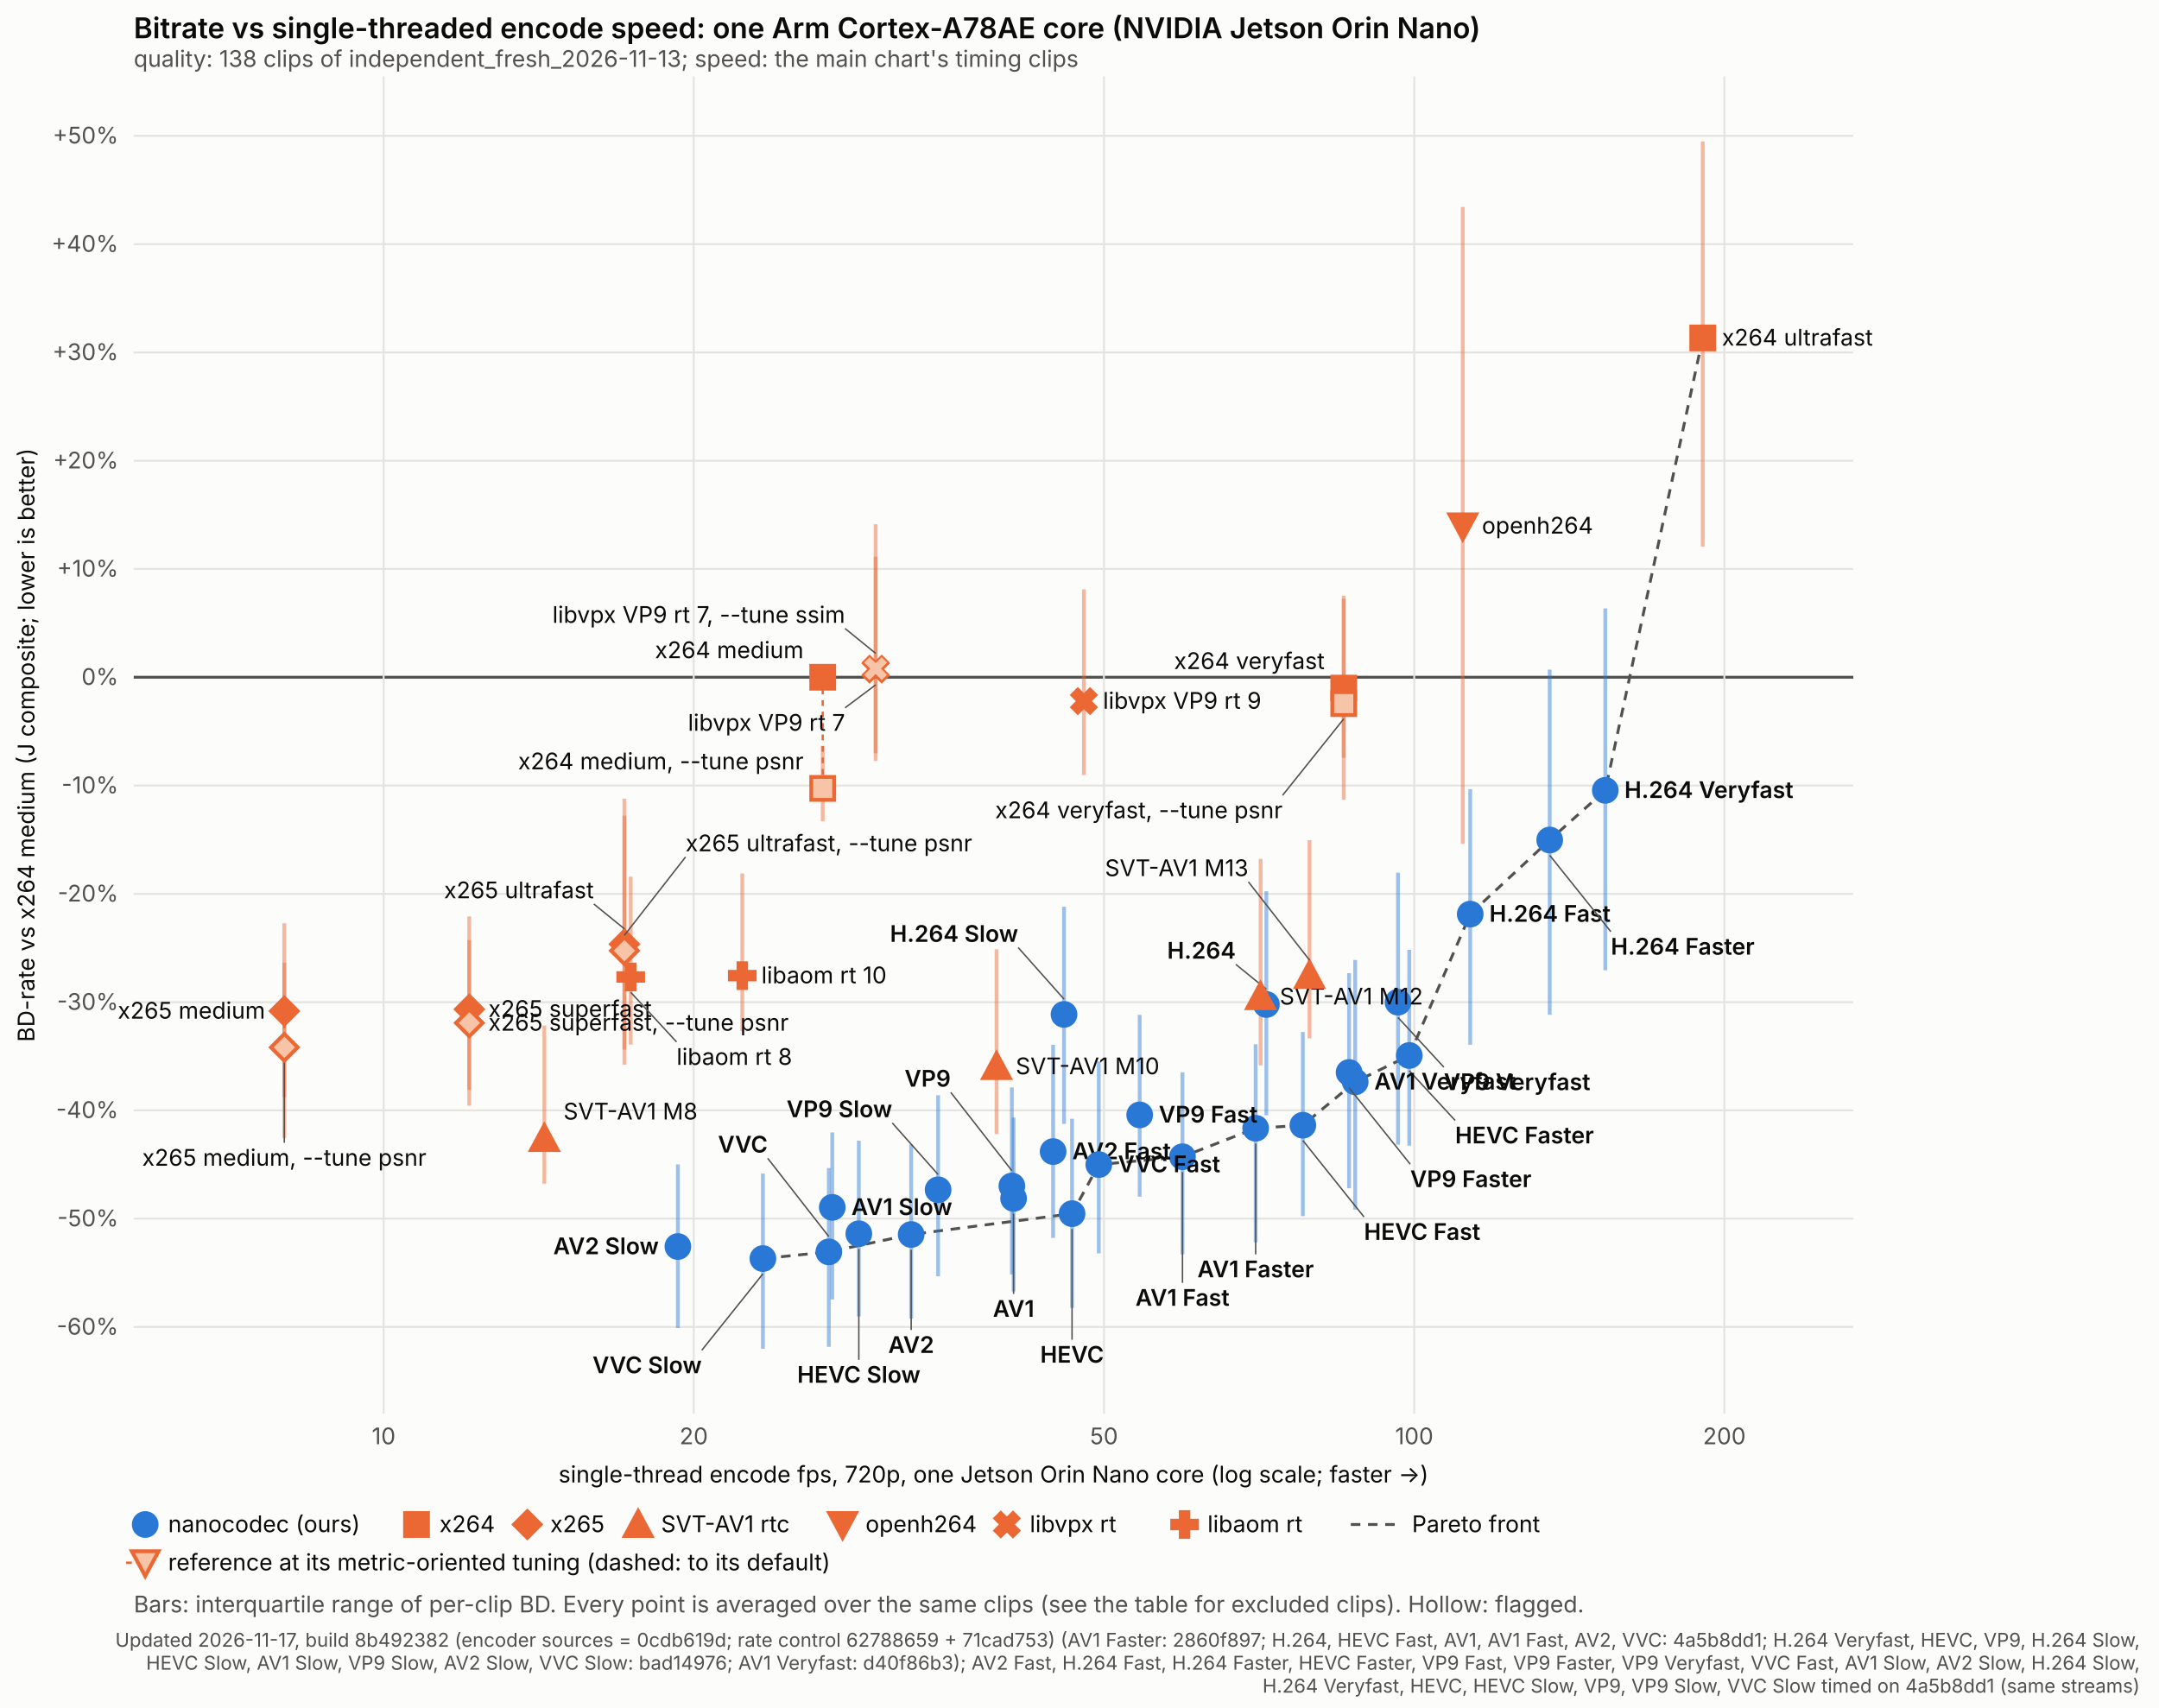
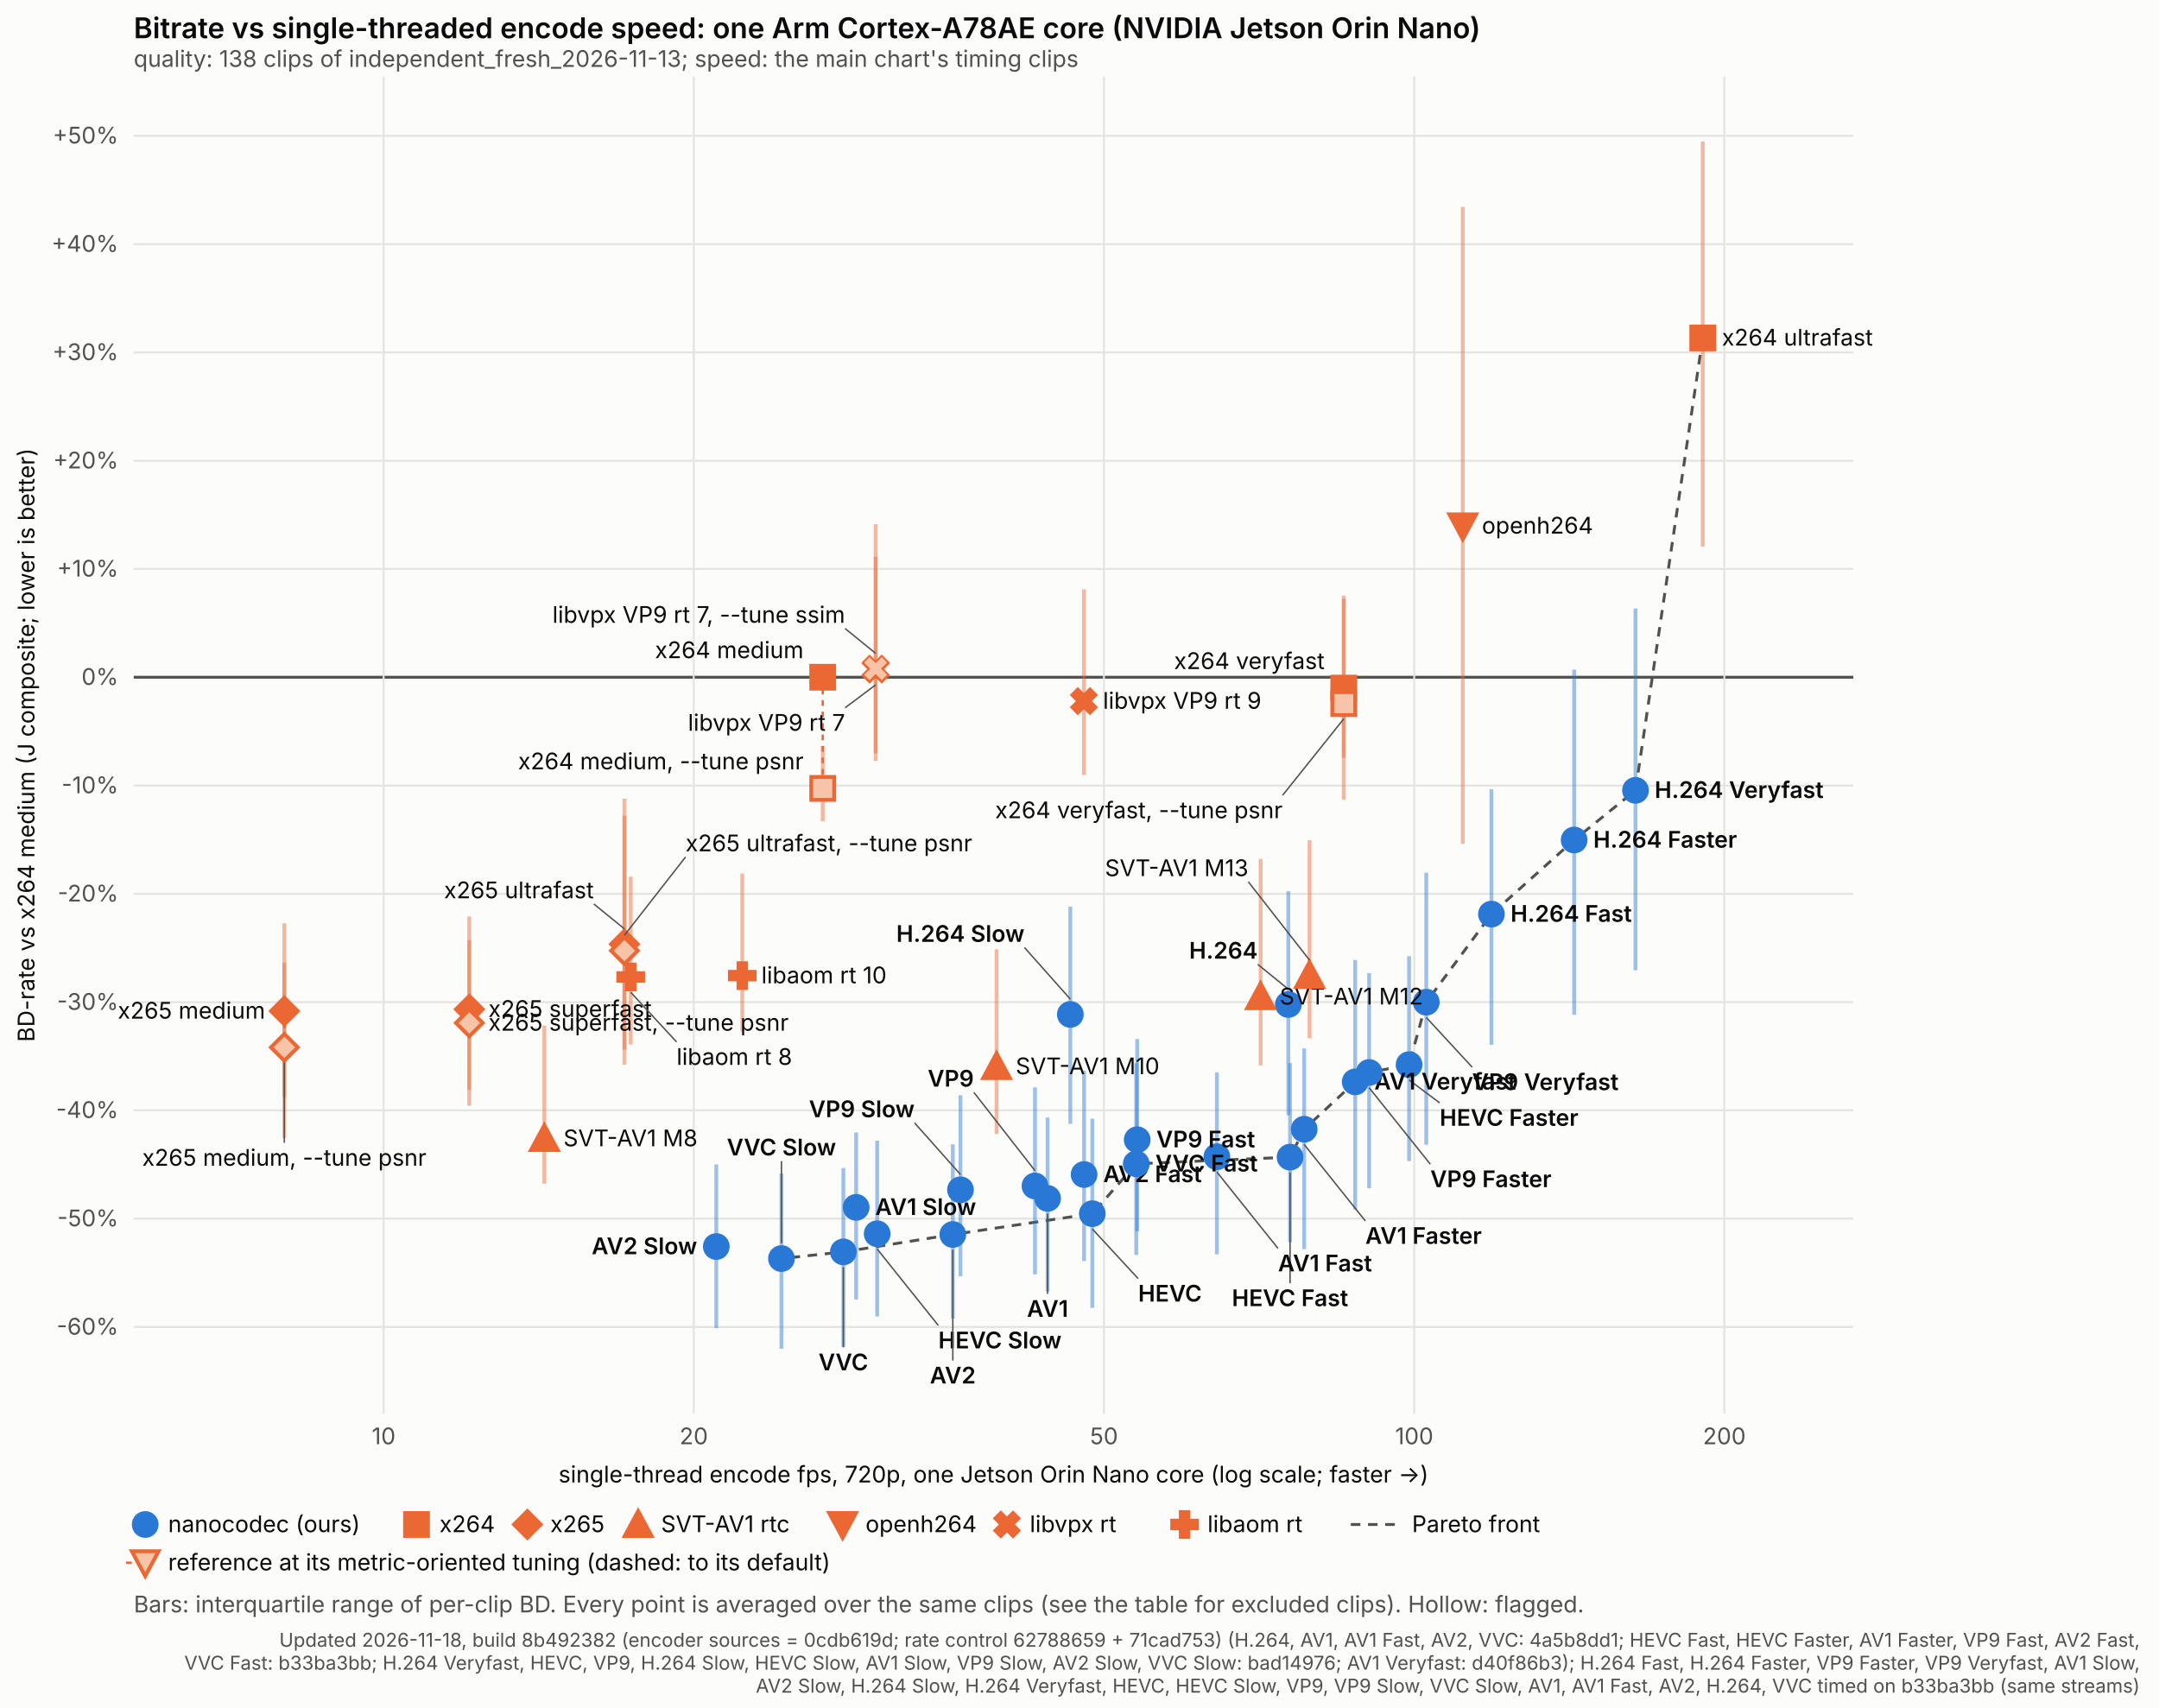
<svg xmlns="http://www.w3.org/2000/svg" viewBox="0 0 1130 894" width="1130" height="894" font-family="system-ui, -apple-system, Segoe UI, sans-serif" font-size="12">
  <rect width="1130" height="894" fill="#fcfcfb" />
  <text x="70" y="20" font-size="15" font-weight="600" fill="#0b0b0b">Bitrate vs single-threaded encode speed: one Arm Cortex-A78AE core (NVIDIA Jetson Orin Nano)</text>
  <text x="70" y="35" fill="#52514e">quality: 138 clips of independent_fresh_2026-11-13; speed: the main chart's timing clips</text>
  <line x1="70" x2="970" y1="694.6" y2="694.6" stroke="#e4e3df" stroke-width="1" />
  <text x="62" y="698.6" text-anchor="end" fill="#52514e">-60%</text>
  <line x1="70" x2="970" y1="637.9" y2="637.9" stroke="#e4e3df" stroke-width="1" />
  <text x="62" y="641.9" text-anchor="end" fill="#52514e">-50%</text>
  <line x1="70" x2="970" y1="581.2" y2="581.2" stroke="#e4e3df" stroke-width="1" />
  <text x="62" y="585.2" text-anchor="end" fill="#52514e">-40%</text>
  <line x1="70" x2="970" y1="524.6" y2="524.6" stroke="#e4e3df" stroke-width="1" />
  <text x="62" y="528.6" text-anchor="end" fill="#52514e">-30%</text>
  <line x1="70" x2="970" y1="467.9" y2="467.9" stroke="#e4e3df" stroke-width="1" />
  <text x="62" y="471.9" text-anchor="end" fill="#52514e">-20%</text>
  <line x1="70" x2="970" y1="411.2" y2="411.2" stroke="#e4e3df" stroke-width="1" />
  <text x="62" y="415.2" text-anchor="end" fill="#52514e">-10%</text>
  <line x1="70" x2="970" y1="354.5" y2="354.5" stroke="#52514e" stroke-width="1.5" />
  <text x="62" y="358.5" text-anchor="end" fill="#52514e">0%</text>
  <line x1="70" x2="970" y1="297.8" y2="297.8" stroke="#e4e3df" stroke-width="1" />
  <text x="62" y="301.8" text-anchor="end" fill="#52514e">+10%</text>
  <line x1="70" x2="970" y1="241.2" y2="241.2" stroke="#e4e3df" stroke-width="1" />
  <text x="62" y="245.2" text-anchor="end" fill="#52514e">+20%</text>
  <line x1="70" x2="970" y1="184.5" y2="184.5" stroke="#e4e3df" stroke-width="1" />
  <text x="62" y="188.5" text-anchor="end" fill="#52514e">+30%</text>
  <line x1="70" x2="970" y1="127.8" y2="127.8" stroke="#e4e3df" stroke-width="1" />
  <text x="62" y="131.8" text-anchor="end" fill="#52514e">+40%</text>
  <line x1="70" x2="970" y1="71.1" y2="71.1" stroke="#e4e3df" stroke-width="1" />
  <text x="62" y="75.1" text-anchor="end" fill="#52514e">+50%</text>
  <line x1="200.8" x2="200.8" y1="40" y2="740" stroke="#e4e3df" />
  <text x="200.8" y="756" text-anchor="middle" fill="#52514e">10</text>
  <line x1="363.1" x2="363.1" y1="40" y2="740" stroke="#e4e3df" />
  <text x="363.1" y="756" text-anchor="middle" fill="#52514e">20</text>
  <line x1="577.8" x2="577.8" y1="40" y2="740" stroke="#e4e3df" />
  <text x="577.8" y="756" text-anchor="middle" fill="#52514e">50</text>
  <line x1="740.2" x2="740.2" y1="40" y2="740" stroke="#e4e3df" />
  <text x="740.2" y="756" text-anchor="middle" fill="#52514e">100</text>
  <line x1="902.5" x2="902.5" y1="40" y2="740" stroke="#e4e3df" />
  <text x="902.5" y="756" text-anchor="middle" fill="#52514e">200</text>
  <text x="520.0" y="776" text-anchor="middle" fill="#0b0b0b">single-thread encode fps, 720p, one Jetson Orin Nano core (log scale; faster →)</text>
  <text transform="translate(18,390.0) rotate(-90)" text-anchor="middle" fill="#0b0b0b">BD-rate vs x264 medium (J composite; lower is better)</text>
-   <polyline points="891.2,176.9 840.2,413.7 811.1,439.7 769.5,478.5 737.6,552.5 709.3,566.3 681.9,589.0 657.2,590.6 618.9,605.5 575.1,609.6 561.1,635.3 476.9,646.2 433.8,655.3 399.3,658.8" fill="none" stroke="#52514e" stroke-width="1.5" stroke-dasharray="5 4" />
+   <polyline points="891.2,176.9 856.0,413.7 823.9,439.7 780.6,478.5 746.5,524.6 737.5,557.3 716.6,561.4 709.3,566.3 682.6,591.1 675.2,605.7 594.7,609.2 571.7,635.3 498.7,646.2 441.4,655.3 409.0,658.8" fill="none" stroke="#52514e" stroke-width="1.5" stroke-dasharray="5 4" />
  <line x1="703.3" y1="360.2" x2="703.3" y2="368.3" stroke="#eb6834" stroke-width="1.2" stroke-dasharray="3 3" />
  <line x1="430.6" y1="354.5" x2="430.6" y2="412.7" stroke="#eb6834" stroke-width="1.2" stroke-dasharray="3 3" />
  <line x1="326.8" y1="494.2" x2="326.8" y2="497.6" stroke="#eb6834" stroke-width="1.2" stroke-dasharray="3 3" />
  <line x1="245.6" y1="528.3" x2="245.6" y2="535.5" stroke="#eb6834" stroke-width="1.2" stroke-dasharray="3 3" />
  <line x1="148.8" y1="529.2" x2="148.8" y2="548.2" stroke="#eb6834" stroke-width="1.2" stroke-dasharray="3 3" />
  <line x1="458.3" y1="350.5" x2="458.3" y2="350.0" stroke="#eb6834" stroke-width="1.2" stroke-dasharray="3 3" />
  <line x1="430.6" x2="430.6" y1="354.5" y2="354.5" stroke="#eb6834" stroke-opacity="0.45" stroke-width="2" />
-   <line x1="556.9" x2="556.9" y1="588.3" y2="474.6" stroke="#2a78d6" stroke-opacity="0.45" stroke-width="2" />
-   <line x1="662.8" x2="662.8" y1="583.8" y2="466.5" stroke="#2a78d6" stroke-opacity="0.45" stroke-width="2" />
-   <line x1="769.5" x2="769.5" y1="546.9" y2="413.1" stroke="#2a78d6" stroke-opacity="0.45" stroke-width="2" />
-   <line x1="811.1" x2="811.1" y1="531.2" y2="350.5" stroke="#2a78d6" stroke-opacity="0.45" stroke-width="2" />
-   <line x1="840.2" x2="840.2" y1="507.9" y2="318.5" stroke="#2a78d6" stroke-opacity="0.45" stroke-width="2" />
-   <line x1="449.5" x2="449.5" y1="689.1" y2="597.1" stroke="#2a78d6" stroke-opacity="0.45" stroke-width="2" />
-   <line x1="561.1" x2="561.1" y1="684.6" y2="585.6" stroke="#2a78d6" stroke-opacity="0.45" stroke-width="2" />
-   <line x1="681.9" x2="681.9" y1="636.6" y2="540.2" stroke="#2a78d6" stroke-opacity="0.45" stroke-width="2" />
-   <line x1="737.6" x2="737.6" y1="599.7" y2="497.2" stroke="#2a78d6" stroke-opacity="0.45" stroke-width="2" />
-   <line x1="435.6" x2="435.6" y1="680.2" y2="592.8" stroke="#2a78d6" stroke-opacity="0.45" stroke-width="2" />
-   <line x1="530.5" x2="530.5" y1="676.0" y2="585.0" stroke="#2a78d6" stroke-opacity="0.45" stroke-width="2" />
-   <line x1="618.9" x2="618.9" y1="656.6" y2="561.3" stroke="#2a78d6" stroke-opacity="0.45" stroke-width="2" />
-   <line x1="657.2" x2="657.2" y1="650.3" y2="546.6" stroke="#2a78d6" stroke-opacity="0.45" stroke-width="2" />
+   <line x1="560.2" x2="560.2" y1="588.3" y2="474.6" stroke="#2a78d6" stroke-opacity="0.45" stroke-width="2" />
+   <line x1="674.3" x2="674.3" y1="583.8" y2="466.5" stroke="#2a78d6" stroke-opacity="0.45" stroke-width="2" />
+   <line x1="780.6" x2="780.6" y1="546.9" y2="413.1" stroke="#2a78d6" stroke-opacity="0.45" stroke-width="2" />
+   <line x1="823.9" x2="823.9" y1="531.2" y2="350.5" stroke="#2a78d6" stroke-opacity="0.45" stroke-width="2" />
+   <line x1="856.0" x2="856.0" y1="507.9" y2="318.5" stroke="#2a78d6" stroke-opacity="0.45" stroke-width="2" />
+   <line x1="459.1" x2="459.1" y1="689.1" y2="597.1" stroke="#2a78d6" stroke-opacity="0.45" stroke-width="2" />
+   <line x1="571.7" x2="571.7" y1="684.6" y2="585.6" stroke="#2a78d6" stroke-opacity="0.45" stroke-width="2" />
+   <line x1="675.2" x2="675.2" y1="650.2" y2="556.5" stroke="#2a78d6" stroke-opacity="0.45" stroke-width="2" />
+   <line x1="737.5" x2="737.5" y1="607.8" y2="500.5" stroke="#2a78d6" stroke-opacity="0.45" stroke-width="2" />
+   <line x1="448.1" x2="448.1" y1="680.2" y2="592.8" stroke="#2a78d6" stroke-opacity="0.45" stroke-width="2" />
+   <line x1="548.3" x2="548.3" y1="676.0" y2="585.0" stroke="#2a78d6" stroke-opacity="0.45" stroke-width="2" />
+   <line x1="636.9" x2="636.9" y1="656.6" y2="561.3" stroke="#2a78d6" stroke-opacity="0.45" stroke-width="2" />
+   <line x1="682.6" x2="682.6" y1="653.9" y2="548.8" stroke="#2a78d6" stroke-opacity="0.45" stroke-width="2" />
  <line x1="709.3" x2="709.3" y1="633.2" y2="502.5" stroke="#2a78d6" stroke-opacity="0.45" stroke-width="2" />
-   <line x1="491.0" x2="491.0" y1="668.1" y2="573.3" stroke="#2a78d6" stroke-opacity="0.45" stroke-width="2" />
-   <line x1="529.6" x2="529.6" y1="667.1" y2="569.2" stroke="#2a78d6" stroke-opacity="0.45" stroke-width="2" />
-   <line x1="596.5" x2="596.5" y1="626.4" y2="531.2" stroke="#2a78d6" stroke-opacity="0.45" stroke-width="2" />
-   <line x1="706.1" x2="706.1" y1="622.0" y2="509.4" stroke="#2a78d6" stroke-opacity="0.45" stroke-width="2" />
-   <line x1="731.7" x2="731.7" y1="599.2" y2="456.8" stroke="#2a78d6" stroke-opacity="0.45" stroke-width="2" />
-   <line x1="354.8" x2="354.8" y1="695.2" y2="609.5" stroke="#2a78d6" stroke-opacity="0.45" stroke-width="2" />
-   <line x1="476.9" x2="476.9" y1="690.2" y2="599.0" stroke="#2a78d6" stroke-opacity="0.45" stroke-width="2" />
-   <line x1="551.2" x2="551.2" y1="648.0" y2="546.9" stroke="#2a78d6" stroke-opacity="0.45" stroke-width="2" />
-   <line x1="399.3" x2="399.3" y1="706.0" y2="614.3" stroke="#2a78d6" stroke-opacity="0.45" stroke-width="2" />
-   <line x1="433.8" x2="433.8" y1="705.0" y2="611.4" stroke="#2a78d6" stroke-opacity="0.45" stroke-width="2" />
-   <line x1="575.1" x2="575.1" y1="656.1" y2="555.6" stroke="#2a78d6" stroke-opacity="0.45" stroke-width="2" />
+   <line x1="502.7" x2="502.7" y1="668.1" y2="573.3" stroke="#2a78d6" stroke-opacity="0.45" stroke-width="2" />
+   <line x1="541.7" x2="541.7" y1="667.1" y2="569.2" stroke="#2a78d6" stroke-opacity="0.45" stroke-width="2" />
+   <line x1="595.2" x2="595.2" y1="644.5" y2="543.9" stroke="#2a78d6" stroke-opacity="0.45" stroke-width="2" />
+   <line x1="716.6" x2="716.6" y1="622.0" y2="509.4" stroke="#2a78d6" stroke-opacity="0.45" stroke-width="2" />
+   <line x1="746.5" x2="746.5" y1="599.2" y2="456.8" stroke="#2a78d6" stroke-opacity="0.45" stroke-width="2" />
+   <line x1="374.9" x2="374.9" y1="695.2" y2="609.5" stroke="#2a78d6" stroke-opacity="0.45" stroke-width="2" />
+   <line x1="498.7" x2="498.7" y1="690.2" y2="599.0" stroke="#2a78d6" stroke-opacity="0.45" stroke-width="2" />
+   <line x1="567.4" x2="567.4" y1="660.1" y2="560.5" stroke="#2a78d6" stroke-opacity="0.45" stroke-width="2" />
+   <line x1="409.0" x2="409.0" y1="706.0" y2="614.3" stroke="#2a78d6" stroke-opacity="0.45" stroke-width="2" />
+   <line x1="441.4" x2="441.4" y1="705.0" y2="611.4" stroke="#2a78d6" stroke-opacity="0.45" stroke-width="2" />
+   <line x1="594.7" x2="594.7" y1="656.9" y2="556.5" stroke="#2a78d6" stroke-opacity="0.45" stroke-width="2" />
  <line x1="765.6" x2="765.6" y1="441.7" y2="108.3" stroke="#eb6834" stroke-opacity="0.45" stroke-width="2" />
  <line x1="891.2" x2="891.2" y1="286.1" y2="74.0" stroke="#eb6834" stroke-opacity="0.45" stroke-width="2" />
  <line x1="703.3" x2="703.3" y1="396.7" y2="313.4" stroke="#eb6834" stroke-opacity="0.45" stroke-width="2" />
  <line x1="326.8" x2="326.8" y1="549.4" y2="418.1" stroke="#eb6834" stroke-opacity="0.45" stroke-width="2" />
  <line x1="245.6" x2="245.6" y1="570.5" y2="479.7" stroke="#eb6834" stroke-opacity="0.45" stroke-width="2" />
  <line x1="148.8" x2="148.8" y1="574.3" y2="483.3" stroke="#eb6834" stroke-opacity="0.45" stroke-width="2" />
  <line x1="284.9" x2="284.9" y1="619.6" y2="536.8" stroke="#eb6834" stroke-opacity="0.45" stroke-width="2" />
  <line x1="521.6" x2="521.6" y1="593.6" y2="496.9" stroke="#eb6834" stroke-opacity="0.45" stroke-width="2" />
  <line x1="659.8" x2="659.8" y1="557.7" y2="449.6" stroke="#eb6834" stroke-opacity="0.45" stroke-width="2" />
  <line x1="685.4" x2="685.4" y1="543.5" y2="439.8" stroke="#eb6834" stroke-opacity="0.45" stroke-width="2" />
  <line x1="458.3" x2="458.3" y1="394.3" y2="274.4" stroke="#eb6834" stroke-opacity="0.45" stroke-width="2" />
  <line x1="567.3" x2="567.3" y1="405.7" y2="308.5" stroke="#eb6834" stroke-opacity="0.45" stroke-width="2" />
  <line x1="330.1" x2="330.1" y1="546.8" y2="458.9" stroke="#eb6834" stroke-opacity="0.45" stroke-width="2" />
  <line x1="388.5" x2="388.5" y1="539.8" y2="457.2" stroke="#eb6834" stroke-opacity="0.45" stroke-width="2" />
  <line x1="703.3" x2="703.3" y1="418.6" y2="311.8" stroke="#eb6834" stroke-opacity="0.45" stroke-width="2" />
  <line x1="430.6" x2="430.6" y1="429.9" y2="390.4" stroke="#eb6834" stroke-opacity="0.45" stroke-width="2" />
  <line x1="326.8" x2="326.8" y1="557.3" y2="427.0" stroke="#eb6834" stroke-opacity="0.45" stroke-width="2" />
  <line x1="245.6" x2="245.6" y1="578.8" y2="492.1" stroke="#eb6834" stroke-opacity="0.45" stroke-width="2" />
  <line x1="148.8" x2="148.8" y1="595.7" y2="503.9" stroke="#eb6834" stroke-opacity="0.45" stroke-width="2" />
  <line x1="458.3" x2="458.3" y1="398.3" y2="291.4" stroke="#eb6834" stroke-opacity="0.45" stroke-width="2" />
  <g>
    <rect x="424.6" y="348.5" width="12" height="12" fill="#eb6834" stroke="#eb6834" stroke-width="2" />
  </g>
  <text x="420.6" y="344.5" text-anchor="end" fill="#0b0b0b">x264 medium</text>
  <g>
-     <circle cx="556.9" cy="531.0" r="6" fill="#2a78d6" stroke="#2a78d6" stroke-width="2" />
-   </g>
-   <line x1="556.9" y1="523.0" x2="532.9" y2="496.0" stroke="#52514e" stroke-width="0.75" />
-   <text x="532.9" y="493.0" text-anchor="end" fill="#0b0b0b" font-weight="600">H.264 Slow</text>
-   <g>
-     <circle cx="662.8" cy="525.8" r="6" fill="#2a78d6" stroke="#2a78d6" stroke-width="2" />
-   </g>
-   <line x1="662.8" y1="517.8" x2="646.8" y2="504.8" stroke="#52514e" stroke-width="0.75" />
-   <text x="646.8" y="501.8" text-anchor="end" fill="#0b0b0b" font-weight="600">H.264</text>
-   <g>
-     <circle cx="769.5" cy="478.5" r="6" fill="#2a78d6" stroke="#2a78d6" stroke-width="2" />
-   </g>
-   <text x="779.5" y="482.5" text-anchor="start" fill="#0b0b0b" font-weight="600">H.264 Fast</text>
-   <g>
-     <circle cx="811.1" cy="439.7" r="6" fill="#2a78d6" stroke="#2a78d6" stroke-width="2" />
-   </g>
-   <line x1="811.1" y1="447.7" x2="843.1" y2="487.7" stroke="#52514e" stroke-width="0.75" />
-   <text x="843.1" y="499.7" text-anchor="start" fill="#0b0b0b" font-weight="600">H.264 Faster</text>
-   <g>
-     <circle cx="840.2" cy="413.7" r="6" fill="#2a78d6" stroke="#2a78d6" stroke-width="2" />
-   </g>
-   <text x="850.2" y="417.7" text-anchor="start" fill="#0b0b0b" font-weight="600">H.264 Veryfast</text>
-   <g>
-     <circle cx="449.5" cy="645.8" r="6" fill="#2a78d6" stroke="#2a78d6" stroke-width="2" />
-   </g>
-   <line x1="449.5" y1="653.8" x2="449.5" y2="711.8" stroke="#52514e" stroke-width="0.75" />
-   <text x="449.5" y="723.8" text-anchor="middle" fill="#0b0b0b" font-weight="600">HEVC Slow</text>
-   <g>
-     <circle cx="561.1" cy="635.3" r="6" fill="#2a78d6" stroke="#2a78d6" stroke-width="2" />
-   </g>
-   <line x1="561.1" y1="643.3" x2="561.1" y2="701.3" stroke="#52514e" stroke-width="0.75" />
-   <text x="561.1" y="713.3" text-anchor="middle" fill="#0b0b0b" font-weight="600">HEVC</text>
-   <g>
-     <circle cx="681.9" cy="589.0" r="6" fill="#2a78d6" stroke="#2a78d6" stroke-width="2" />
-   </g>
-   <line x1="681.9" y1="597.0" x2="713.9" y2="637.0" stroke="#52514e" stroke-width="0.75" />
-   <text x="713.9" y="649.0" text-anchor="start" fill="#0b0b0b" font-weight="600">HEVC Fast</text>
-   <g>
-     <circle cx="737.6" cy="552.5" r="6" fill="#2a78d6" stroke="#2a78d6" stroke-width="2" />
-   </g>
-   <line x1="737.6" y1="560.5" x2="761.6" y2="586.5" stroke="#52514e" stroke-width="0.75" />
-   <text x="761.6" y="598.5" text-anchor="start" fill="#0b0b0b" font-weight="600">HEVC Faster</text>
-   <g>
-     <circle cx="435.6" cy="632.0" r="6" fill="#2a78d6" stroke="#2a78d6" stroke-width="2" />
-   </g>
-   <text x="445.6" y="636.0" text-anchor="start" fill="#0b0b0b" font-weight="600">AV1 Slow</text>
-   <g>
-     <circle cx="530.5" cy="627.3" r="6" fill="#2a78d6" stroke="#2a78d6" stroke-width="2" />
-   </g>
-   <line x1="530.5" y1="635.3" x2="530.5" y2="677.3" stroke="#52514e" stroke-width="0.75" />
-   <text x="530.5" y="689.3" text-anchor="middle" fill="#0b0b0b" font-weight="600">AV1</text>
-   <g>
-     <circle cx="618.9" cy="605.5" r="6" fill="#2a78d6" stroke="#2a78d6" stroke-width="2" />
-   </g>
-   <line x1="618.9" y1="613.5" x2="618.9" y2="671.5" stroke="#52514e" stroke-width="0.75" />
-   <text x="618.9" y="683.5" text-anchor="middle" fill="#0b0b0b" font-weight="600">AV1 Fast</text>
-   <g>
-     <circle cx="657.2" cy="590.6" r="6" fill="#2a78d6" stroke="#2a78d6" stroke-width="2" />
-   </g>
-   <line x1="657.2" y1="598.6" x2="657.2" y2="656.6" stroke="#52514e" stroke-width="0.75" />
-   <text x="657.2" y="668.6" text-anchor="middle" fill="#0b0b0b" font-weight="600">AV1 Faster</text>
+     <circle cx="560.2" cy="531.0" r="6" fill="#2a78d6" stroke="#2a78d6" stroke-width="2" />
+   </g>
+   <line x1="560.2" y1="523.0" x2="536.2" y2="496.0" stroke="#52514e" stroke-width="0.75" />
+   <text x="536.2" y="493.0" text-anchor="end" fill="#0b0b0b" font-weight="600">H.264 Slow</text>
+   <g>
+     <circle cx="674.3" cy="525.8" r="6" fill="#2a78d6" stroke="#2a78d6" stroke-width="2" />
+   </g>
+   <line x1="674.3" y1="517.8" x2="658.3" y2="504.8" stroke="#52514e" stroke-width="0.75" />
+   <text x="658.3" y="501.8" text-anchor="end" fill="#0b0b0b" font-weight="600">H.264</text>
+   <g>
+     <circle cx="780.6" cy="478.5" r="6" fill="#2a78d6" stroke="#2a78d6" stroke-width="2" />
+   </g>
+   <text x="790.6" y="482.5" text-anchor="start" fill="#0b0b0b" font-weight="600">H.264 Fast</text>
+   <g>
+     <circle cx="823.9" cy="439.7" r="6" fill="#2a78d6" stroke="#2a78d6" stroke-width="2" />
+   </g>
+   <text x="833.9" y="443.7" text-anchor="start" fill="#0b0b0b" font-weight="600">H.264 Faster</text>
+   <g>
+     <circle cx="856.0" cy="413.7" r="6" fill="#2a78d6" stroke="#2a78d6" stroke-width="2" />
+   </g>
+   <text x="866.0" y="417.7" text-anchor="start" fill="#0b0b0b" font-weight="600">H.264 Veryfast</text>
+   <g>
+     <circle cx="459.1" cy="645.8" r="6" fill="#2a78d6" stroke="#2a78d6" stroke-width="2" />
+   </g>
+   <line x1="459.1" y1="653.8" x2="491.1" y2="693.8" stroke="#52514e" stroke-width="0.75" />
+   <text x="491.1" y="705.8" text-anchor="start" fill="#0b0b0b" font-weight="600">HEVC Slow</text>
+   <g>
+     <circle cx="571.7" cy="635.3" r="6" fill="#2a78d6" stroke="#2a78d6" stroke-width="2" />
+   </g>
+   <line x1="571.7" y1="643.3" x2="595.7" y2="669.3" stroke="#52514e" stroke-width="0.75" />
+   <text x="595.7" y="681.3" text-anchor="start" fill="#0b0b0b" font-weight="600">HEVC</text>
+   <g>
+     <circle cx="675.2" cy="605.7" r="6" fill="#2a78d6" stroke="#2a78d6" stroke-width="2" />
+   </g>
+   <line x1="675.2" y1="613.7" x2="675.2" y2="671.7" stroke="#52514e" stroke-width="0.75" />
+   <text x="675.2" y="683.7" text-anchor="middle" fill="#0b0b0b" font-weight="600">HEVC Fast</text>
+   <g>
+     <circle cx="737.5" cy="557.3" r="6" fill="#2a78d6" stroke="#2a78d6" stroke-width="2" />
+   </g>
+   <line x1="737.5" y1="565.3" x2="753.5" y2="577.3" stroke="#52514e" stroke-width="0.75" />
+   <text x="753.5" y="589.3" text-anchor="start" fill="#0b0b0b" font-weight="600">HEVC Faster</text>
+   <g>
+     <circle cx="448.1" cy="632.0" r="6" fill="#2a78d6" stroke="#2a78d6" stroke-width="2" />
+   </g>
+   <text x="458.1" y="636.0" text-anchor="start" fill="#0b0b0b" font-weight="600">AV1 Slow</text>
+   <g>
+     <circle cx="548.3" cy="627.3" r="6" fill="#2a78d6" stroke="#2a78d6" stroke-width="2" />
+   </g>
+   <line x1="548.3" y1="635.3" x2="548.3" y2="677.3" stroke="#52514e" stroke-width="0.75" />
+   <text x="548.3" y="689.3" text-anchor="middle" fill="#0b0b0b" font-weight="600">AV1</text>
+   <g>
+     <circle cx="636.9" cy="605.5" r="6" fill="#2a78d6" stroke="#2a78d6" stroke-width="2" />
+   </g>
+   <line x1="636.9" y1="613.5" x2="668.9" y2="653.5" stroke="#52514e" stroke-width="0.75" />
+   <text x="668.9" y="665.5" text-anchor="start" fill="#0b0b0b" font-weight="600">AV1 Fast</text>
+   <g>
+     <circle cx="682.6" cy="591.1" r="6" fill="#2a78d6" stroke="#2a78d6" stroke-width="2" />
+   </g>
+   <line x1="682.6" y1="599.1" x2="714.6" y2="639.1" stroke="#52514e" stroke-width="0.75" />
+   <text x="714.6" y="651.1" text-anchor="start" fill="#0b0b0b" font-weight="600">AV1 Faster</text>
  <g>
    <circle cx="709.3" cy="566.3" r="6" fill="#2a78d6" stroke="#2a78d6" stroke-width="2" />
  </g>
  <text x="719.3" y="570.3" text-anchor="start" fill="#0b0b0b" font-weight="600">AV1 Veryfast</text>
  <g>
-     <circle cx="491.0" cy="622.8" r="6" fill="#2a78d6" stroke="#2a78d6" stroke-width="2" />
-   </g>
-   <line x1="491.0" y1="614.8" x2="467.0" y2="587.8" stroke="#52514e" stroke-width="0.75" />
-   <text x="467.0" y="584.8" text-anchor="end" fill="#0b0b0b" font-weight="600">VP9 Slow</text>
-   <g>
-     <circle cx="529.6" cy="620.8" r="6" fill="#2a78d6" stroke="#2a78d6" stroke-width="2" />
-   </g>
-   <line x1="529.6" y1="612.8" x2="497.6" y2="571.8" stroke="#52514e" stroke-width="0.75" />
-   <text x="497.6" y="568.8" text-anchor="end" fill="#0b0b0b" font-weight="600">VP9</text>
-   <g>
-     <circle cx="596.5" cy="583.6" r="6" fill="#2a78d6" stroke="#2a78d6" stroke-width="2" />
-   </g>
-   <text x="606.5" y="587.6" text-anchor="start" fill="#0b0b0b" font-weight="600">VP9 Fast</text>
-   <g>
-     <circle cx="706.1" cy="561.4" r="6" fill="#2a78d6" stroke="#2a78d6" stroke-width="2" />
-   </g>
-   <line x1="706.1" y1="569.4" x2="738.1" y2="609.4" stroke="#52514e" stroke-width="0.75" />
-   <text x="738.1" y="621.4" text-anchor="start" fill="#0b0b0b" font-weight="600">VP9 Faster</text>
-   <g>
-     <circle cx="731.7" cy="524.6" r="6" fill="#2a78d6" stroke="#2a78d6" stroke-width="2" />
-   </g>
-   <line x1="731.7" y1="532.6" x2="755.7" y2="558.6" stroke="#52514e" stroke-width="0.75" />
-   <text x="755.7" y="570.6" text-anchor="start" fill="#0b0b0b" font-weight="600">VP9 Veryfast</text>
-   <g>
-     <circle cx="354.8" cy="652.5" r="6" fill="#2a78d6" stroke="#2a78d6" stroke-width="2" />
-   </g>
-   <text x="344.8" y="656.5" text-anchor="end" fill="#0b0b0b" font-weight="600">AV2 Slow</text>
-   <g>
-     <circle cx="476.9" cy="646.2" r="6" fill="#2a78d6" stroke="#2a78d6" stroke-width="2" />
-   </g>
-   <line x1="476.9" y1="654.2" x2="476.9" y2="696.2" stroke="#52514e" stroke-width="0.75" />
-   <text x="476.9" y="708.2" text-anchor="middle" fill="#0b0b0b" font-weight="600">AV2</text>
-   <g>
-     <circle cx="551.2" cy="602.8" r="6" fill="#2a78d6" stroke="#2a78d6" stroke-width="2" />
-   </g>
-   <text x="561.2" y="606.8" text-anchor="start" fill="#0b0b0b" font-weight="600">AV2 Fast</text>
-   <g>
-     <circle cx="399.3" cy="658.8" r="6" fill="#2a78d6" stroke="#2a78d6" stroke-width="2" />
-   </g>
-   <line x1="399.3" y1="666.8" x2="367.3" y2="706.8" stroke="#52514e" stroke-width="0.75" />
-   <text x="367.3" y="718.8" text-anchor="end" fill="#0b0b0b" font-weight="600">VVC Slow</text>
-   <g>
-     <circle cx="433.8" cy="655.3" r="6" fill="#2a78d6" stroke="#2a78d6" stroke-width="2" />
-   </g>
-   <line x1="433.8" y1="647.3" x2="401.8" y2="606.3" stroke="#52514e" stroke-width="0.75" />
-   <text x="401.8" y="603.3" text-anchor="end" fill="#0b0b0b" font-weight="600">VVC</text>
-   <g>
-     <circle cx="575.1" cy="609.6" r="6" fill="#2a78d6" stroke="#2a78d6" stroke-width="2" />
-   </g>
-   <text x="585.1" y="613.6" text-anchor="start" fill="#0b0b0b" font-weight="600">VVC Fast</text>
+     <circle cx="502.7" cy="622.8" r="6" fill="#2a78d6" stroke="#2a78d6" stroke-width="2" />
+   </g>
+   <line x1="502.7" y1="614.8" x2="478.7" y2="587.8" stroke="#52514e" stroke-width="0.75" />
+   <text x="478.7" y="584.8" text-anchor="end" fill="#0b0b0b" font-weight="600">VP9 Slow</text>
+   <g>
+     <circle cx="541.7" cy="620.8" r="6" fill="#2a78d6" stroke="#2a78d6" stroke-width="2" />
+   </g>
+   <line x1="541.7" y1="612.8" x2="509.7" y2="571.8" stroke="#52514e" stroke-width="0.75" />
+   <text x="509.7" y="568.8" text-anchor="end" fill="#0b0b0b" font-weight="600">VP9</text>
+   <g>
+     <circle cx="595.2" cy="596.6" r="6" fill="#2a78d6" stroke="#2a78d6" stroke-width="2" />
+   </g>
+   <text x="605.2" y="600.6" text-anchor="start" fill="#0b0b0b" font-weight="600">VP9 Fast</text>
+   <g>
+     <circle cx="716.6" cy="561.4" r="6" fill="#2a78d6" stroke="#2a78d6" stroke-width="2" />
+   </g>
+   <line x1="716.6" y1="569.4" x2="748.6" y2="609.4" stroke="#52514e" stroke-width="0.75" />
+   <text x="748.6" y="621.4" text-anchor="start" fill="#0b0b0b" font-weight="600">VP9 Faster</text>
+   <g>
+     <circle cx="746.5" cy="524.6" r="6" fill="#2a78d6" stroke="#2a78d6" stroke-width="2" />
+   </g>
+   <line x1="746.5" y1="532.6" x2="770.5" y2="558.6" stroke="#52514e" stroke-width="0.75" />
+   <text x="770.5" y="570.6" text-anchor="start" fill="#0b0b0b" font-weight="600">VP9 Veryfast</text>
+   <g>
+     <circle cx="374.9" cy="652.5" r="6" fill="#2a78d6" stroke="#2a78d6" stroke-width="2" />
+   </g>
+   <text x="364.9" y="656.5" text-anchor="end" fill="#0b0b0b" font-weight="600">AV2 Slow</text>
+   <g>
+     <circle cx="498.7" cy="646.2" r="6" fill="#2a78d6" stroke="#2a78d6" stroke-width="2" />
+   </g>
+   <line x1="498.7" y1="654.2" x2="498.7" y2="712.2" stroke="#52514e" stroke-width="0.75" />
+   <text x="498.7" y="724.2" text-anchor="middle" fill="#0b0b0b" font-weight="600">AV2</text>
+   <g>
+     <circle cx="567.4" cy="614.8" r="6" fill="#2a78d6" stroke="#2a78d6" stroke-width="2" />
+   </g>
+   <text x="577.4" y="618.8" text-anchor="start" fill="#0b0b0b" font-weight="600">AV2 Fast</text>
+   <g>
+     <circle cx="409.0" cy="658.8" r="6" fill="#2a78d6" stroke="#2a78d6" stroke-width="2" />
+   </g>
+   <line x1="409.0" y1="650.8" x2="409.0" y2="607.8" stroke="#52514e" stroke-width="0.75" />
+   <text x="409.0" y="604.8" text-anchor="middle" fill="#0b0b0b" font-weight="600">VVC Slow</text>
+   <g>
+     <circle cx="441.4" cy="655.3" r="6" fill="#2a78d6" stroke="#2a78d6" stroke-width="2" />
+   </g>
+   <line x1="441.4" y1="663.3" x2="441.4" y2="705.3" stroke="#52514e" stroke-width="0.75" />
+   <text x="441.4" y="717.3" text-anchor="middle" fill="#0b0b0b" font-weight="600">VVC</text>
+   <g>
+     <circle cx="594.7" cy="609.2" r="6" fill="#2a78d6" stroke="#2a78d6" stroke-width="2" />
+   </g>
+   <text x="604.7" y="613.2" text-anchor="start" fill="#0b0b0b" font-weight="600">VVC Fast</text>
  <g>
    <polygon points="765.601,282.257 772.601,269.257 758.601,269.257" fill="#eb6834" stroke="#eb6834" stroke-width="2" />
  </g>
  <text x="775.6" y="279.3" text-anchor="start" fill="#0b0b0b">openh264</text>
  <g>
    <rect x="885.2" y="170.9" width="12" height="12" fill="#eb6834" stroke="#eb6834" stroke-width="2" />
  </g>
  <text x="901.2" y="180.9" text-anchor="start" fill="#0b0b0b">x264 ultrafast</text>
  <g>
    <rect x="697.3" y="354.2" width="12" height="12" fill="#eb6834" stroke="#eb6834" stroke-width="2" />
  </g>
  <text x="693.3" y="350.2" text-anchor="end" fill="#0b0b0b">x264 veryfast</text>
  <g>
    <polygon points="326.811,487.21 333.811,494.21 326.811,501.21 319.811,494.21" fill="#eb6834" stroke="#eb6834" stroke-width="2" />
  </g>
  <line x1="326.8" y1="486.2" x2="310.8" y2="473.2" stroke="#52514e" stroke-width="0.75" />
  <text x="310.8" y="470.2" text-anchor="end" fill="#0b0b0b">x265 ultrafast</text>
  <g>
    <polygon points="245.647,521.305 252.647,528.305 245.647,535.305 238.647,528.305" fill="#eb6834" stroke="#eb6834" stroke-width="2" />
  </g>
  <text x="255.6" y="532.3" text-anchor="start" fill="#0b0b0b">x265 superfast</text>
  <g>
    <polygon points="148.821,522.24 155.821,529.24 148.821,536.24 141.821,529.24" fill="#eb6834" stroke="#eb6834" stroke-width="2" />
  </g>
  <text x="138.8" y="533.2" text-anchor="end" fill="#0b0b0b">x265 medium</text>
  <g>
    <polygon points="284.896,588.991 291.896,601.991 277.896,601.991" fill="#eb6834" stroke="#eb6834" stroke-width="2" />
  </g>
-   <text x="294.9" y="586.0" text-anchor="start" fill="#0b0b0b">SVT-AV1 M8</text>
+   <text x="294.9" y="600.0" text-anchor="start" fill="#0b0b0b">SVT-AV1 M8</text>
  <g>
    <polygon points="521.574,551.34 528.574,564.34 514.574,564.34" fill="#eb6834" stroke="#eb6834" stroke-width="2" />
  </g>
  <text x="531.6" y="562.3" text-anchor="start" fill="#0b0b0b">SVT-AV1 M10</text>
  <g>
    <polygon points="659.751,514.756 666.751,527.756 652.751,527.756" fill="#eb6834" stroke="#eb6834" stroke-width="2" />
  </g>
  <text x="669.8" y="525.8" text-anchor="start" fill="#0b0b0b">SVT-AV1 M12</text>
  <g>
    <polygon points="685.389,503.627 692.389,516.627 678.389,516.627" fill="#eb6834" stroke="#eb6834" stroke-width="2" />
  </g>
  <line x1="685.4" y1="502.6" x2="653.4" y2="461.6" stroke="#52514e" stroke-width="0.75" />
  <text x="653.4" y="458.6" text-anchor="end" fill="#0b0b0b">SVT-AV1 M13</text>
  <g>
    <polygon points="461.5,343.8 465.0,347.3 461.8,350.5 465.0,353.7 461.5,357.2 458.3,354.0 455.1,357.2 451.6,353.7 454.8,350.5 451.6,347.3 455.1,343.8 458.3,347.0" fill="#eb6834" stroke="#eb6834" stroke-width="1" />
  </g>
  <line x1="458.3" y1="358.5" x2="442.3" y2="370.5" stroke="#52514e" stroke-width="0.75" />
  <text x="442.3" y="382.5" text-anchor="end" fill="#0b0b0b">libvpx VP9 rt 7</text>
  <g>
    <polygon points="570.5,360.3 574.0,363.8 570.8,367.0 574.0,370.2 570.5,373.7 567.3,370.6 564.1,373.7 560.6,370.2 563.8,367.0 560.6,363.8 564.1,360.3 567.3,363.5" fill="#eb6834" stroke="#eb6834" stroke-width="1" />
  </g>
  <text x="577.3" y="371.0" text-anchor="start" fill="#0b0b0b">libvpx VP9 rt 9</text>
  <g>
    <polygon points="327.6,504.4 332.6,504.4 332.6,508.9 337.1,508.9 337.1,513.9 332.6,513.9 332.6,518.4 327.6,518.4 327.6,513.9 323.1,513.9 323.1,508.9 327.6,508.9" fill="#eb6834" stroke="#eb6834" stroke-width="1" />
  </g>
  <line x1="330.1" y1="519.4" x2="354.1" y2="545.4" stroke="#52514e" stroke-width="0.75" />
  <text x="354.1" y="557.4" text-anchor="start" fill="#0b0b0b">libaom rt 8</text>
  <g>
    <polygon points="386.0,503.7 391.0,503.7 391.0,508.2 395.5,508.2 395.5,513.2 391.0,513.2 391.0,517.7 386.0,517.7 386.0,513.2 381.5,513.2 381.5,508.2 386.0,508.2" fill="#eb6834" stroke="#eb6834" stroke-width="1" />
  </g>
  <text x="398.5" y="514.7" text-anchor="start" fill="#0b0b0b">libaom rt 10</text>
  <g>
    <rect x="697.3" y="362.3" width="12" height="12" fill="#f7c4a8" stroke="#eb6834" stroke-width="2" />
  </g>
  <line x1="703.3" y1="376.3" x2="671.3" y2="416.3" stroke="#52514e" stroke-width="0.75" />
  <text x="671.3" y="428.3" text-anchor="end" fill="#0b0b0b">x264 veryfast, --tune psnr</text>
  <g>
    <rect x="424.6" y="406.7" width="12" height="12" fill="#f7c4a8" stroke="#eb6834" stroke-width="2" />
  </g>
  <text x="420.6" y="402.7" text-anchor="end" fill="#0b0b0b">x264 medium, --tune psnr</text>
  <g>
    <polygon points="326.811,490.633 333.811,497.633 326.811,504.633 319.811,497.633" fill="#f7c4a8" stroke="#eb6834" stroke-width="2" />
  </g>
  <line x1="326.8" y1="489.6" x2="358.8" y2="448.6" stroke="#52514e" stroke-width="0.75" />
  <text x="358.8" y="445.6" text-anchor="start" fill="#0b0b0b">x265 ultrafast, --tune psnr</text>
  <g>
    <polygon points="245.647,528.45 252.647,535.45 245.647,542.45 238.647,535.45" fill="#f7c4a8" stroke="#eb6834" stroke-width="2" />
  </g>
  <text x="255.6" y="539.5" text-anchor="start" fill="#0b0b0b">x265 superfast, --tune psnr</text>
  <g>
    <polygon points="148.821,541.231 155.821,548.231 148.821,555.231 141.821,548.231" fill="#f7c4a8" stroke="#eb6834" stroke-width="2" />
  </g>
  <line x1="148.8" y1="556.2" x2="148.8" y2="598.2" stroke="#52514e" stroke-width="0.75" />
  <text x="148.8" y="610.2" text-anchor="middle" fill="#0b0b0b">x265 medium, --tune psnr</text>
  <g>
    <polygon points="461.5,343.3 465.0,346.8 461.8,350.0 465.0,353.2 461.5,356.7 458.3,353.5 455.1,356.7 451.6,353.2 454.8,350.0 451.6,346.8 455.1,343.3 458.3,346.4" fill="#f7c4a8" stroke="#eb6834" stroke-width="1" />
  </g>
  <line x1="458.3" y1="342.0" x2="442.3" y2="329.0" stroke="#52514e" stroke-width="0.75" />
  <text x="442.3" y="326.0" text-anchor="end" fill="#0b0b0b">libvpx VP9 rt 7, --tune ssim</text>
  <circle cx="76.0" cy="798.0" r="6" fill="#2a78d6" stroke="#2a78d6" stroke-width="2" />
  <text x="88" y="802" fill="#0b0b0b">nanocodec (ours)</text>
  <rect x="212.0" y="792.0" width="12" height="12" fill="#eb6834" stroke="#eb6834" stroke-width="2" />
  <text x="230" y="802" fill="#0b0b0b">x264</text>
  <polygon points="276,791 283,798 276,805 269,798" fill="#eb6834" stroke="#eb6834" stroke-width="2" />
  <text x="288" y="802" fill="#0b0b0b">x265</text>
  <polygon points="334,791 341,804 327,804" fill="#eb6834" stroke="#eb6834" stroke-width="2" />
  <text x="346" y="802" fill="#0b0b0b">SVT-AV1 rtc</text>
  <polygon points="441,805 448,792 434,792" fill="#eb6834" stroke="#eb6834" stroke-width="2" />
  <text x="453" y="802" fill="#0b0b0b">openh264</text>
  <polygon points="530.2,791.3 533.7,794.8 530.5,798.0 533.7,801.2 530.2,804.7 527.0,801.5 523.8,804.7 520.3,801.2 523.5,798.0 520.3,794.8 523.8,791.3 527.0,794.5" fill="#eb6834" stroke="#eb6834" stroke-width="1" />
  <text x="539" y="802" fill="#0b0b0b">libvpx rt</text>
  <polygon points="617.5,791.0 622.5,791.0 622.5,795.5 627.0,795.5 627.0,800.5 622.5,800.5 622.5,805.0 617.5,805.0 617.5,800.5 613.0,800.5 613.0,795.5 617.5,795.5" fill="#eb6834" stroke="#eb6834" stroke-width="1" />
  <text x="632" y="802" fill="#0b0b0b">libaom rt</text>
  <line x1="707" x2="733" y1="798" y2="798" stroke="#52514e" stroke-width="1.5" stroke-dasharray="5 4" />
  <text x="739" y="802" fill="#0b0b0b">Pareto front</text>
  <line x1="66" x2="76" y1="818" y2="818" stroke="#eb6834" stroke-width="1.2" stroke-dasharray="3 3" />
  <polygon points="76,825 83,812 69,812" fill="#f7c4a8" stroke="#eb6834" stroke-width="2" />
  <text x="88" y="822" fill="#0b0b0b">reference at its metric-oriented tuning (dashed: to its default)</text>
  <text x="70" y="844" fill="#52514e">Bars: interquartile range of per-clip BD. Every point is averaged over the same clips (see the table for excluded clips). Hollow: flagged.</text>
-   <text x="1120" y="862" font-size="10" text-anchor="end" fill="#52514e">Updated 2026-11-17, build 8b492382 (encoder sources = 0cdb619d; rate control 62788659 + 71cad753) (AV1 Faster: 2860f897; H.264, HEVC Fast, AV1, AV1 Fast, AV2, VVC: 4a5b8dd1; H.264 Veryfast, HEVC, VP9, H.264 Slow,</text>
-   <text x="1120" y="874" font-size="10" text-anchor="end" fill="#52514e">HEVC Slow, AV1 Slow, VP9 Slow, AV2 Slow, VVC Slow: bad14976; AV1 Veryfast: d40f86b3); AV2 Fast, H.264 Fast, H.264 Faster, HEVC Faster, VP9 Fast, VP9 Faster, VP9 Veryfast, VVC Fast, AV1 Slow, AV2 Slow, H.264 Slow,</text>
-   <text x="1120" y="886" font-size="10" text-anchor="end" fill="#52514e">H.264 Veryfast, HEVC, HEVC Slow, VP9, VP9 Slow, VVC Slow timed on 4a5b8dd1 (same streams)</text>
+   <text x="1120" y="862" font-size="10" text-anchor="end" fill="#52514e">Updated 2026-11-18, build 8b492382 (encoder sources = 0cdb619d; rate control 62788659 + 71cad753) (H.264, AV1, AV1 Fast, AV2, VVC: 4a5b8dd1; HEVC Fast, HEVC Faster, AV1 Faster, VP9 Fast, AV2 Fast,</text>
+   <text x="1120" y="874" font-size="10" text-anchor="end" fill="#52514e">VVC Fast: b33ba3bb; H.264 Veryfast, HEVC, VP9, H.264 Slow, HEVC Slow, AV1 Slow, VP9 Slow, AV2 Slow, VVC Slow: bad14976; AV1 Veryfast: d40f86b3); H.264 Fast, H.264 Faster, VP9 Faster, VP9 Veryfast, AV1 Slow,</text>
+   <text x="1120" y="886" font-size="10" text-anchor="end" fill="#52514e">AV2 Slow, H.264 Slow, H.264 Veryfast, HEVC, HEVC Slow, VP9, VP9 Slow, VVC Slow, AV1, AV1 Fast, AV2, H.264, VVC timed on b33ba3bb (same streams)</text>
</svg>
